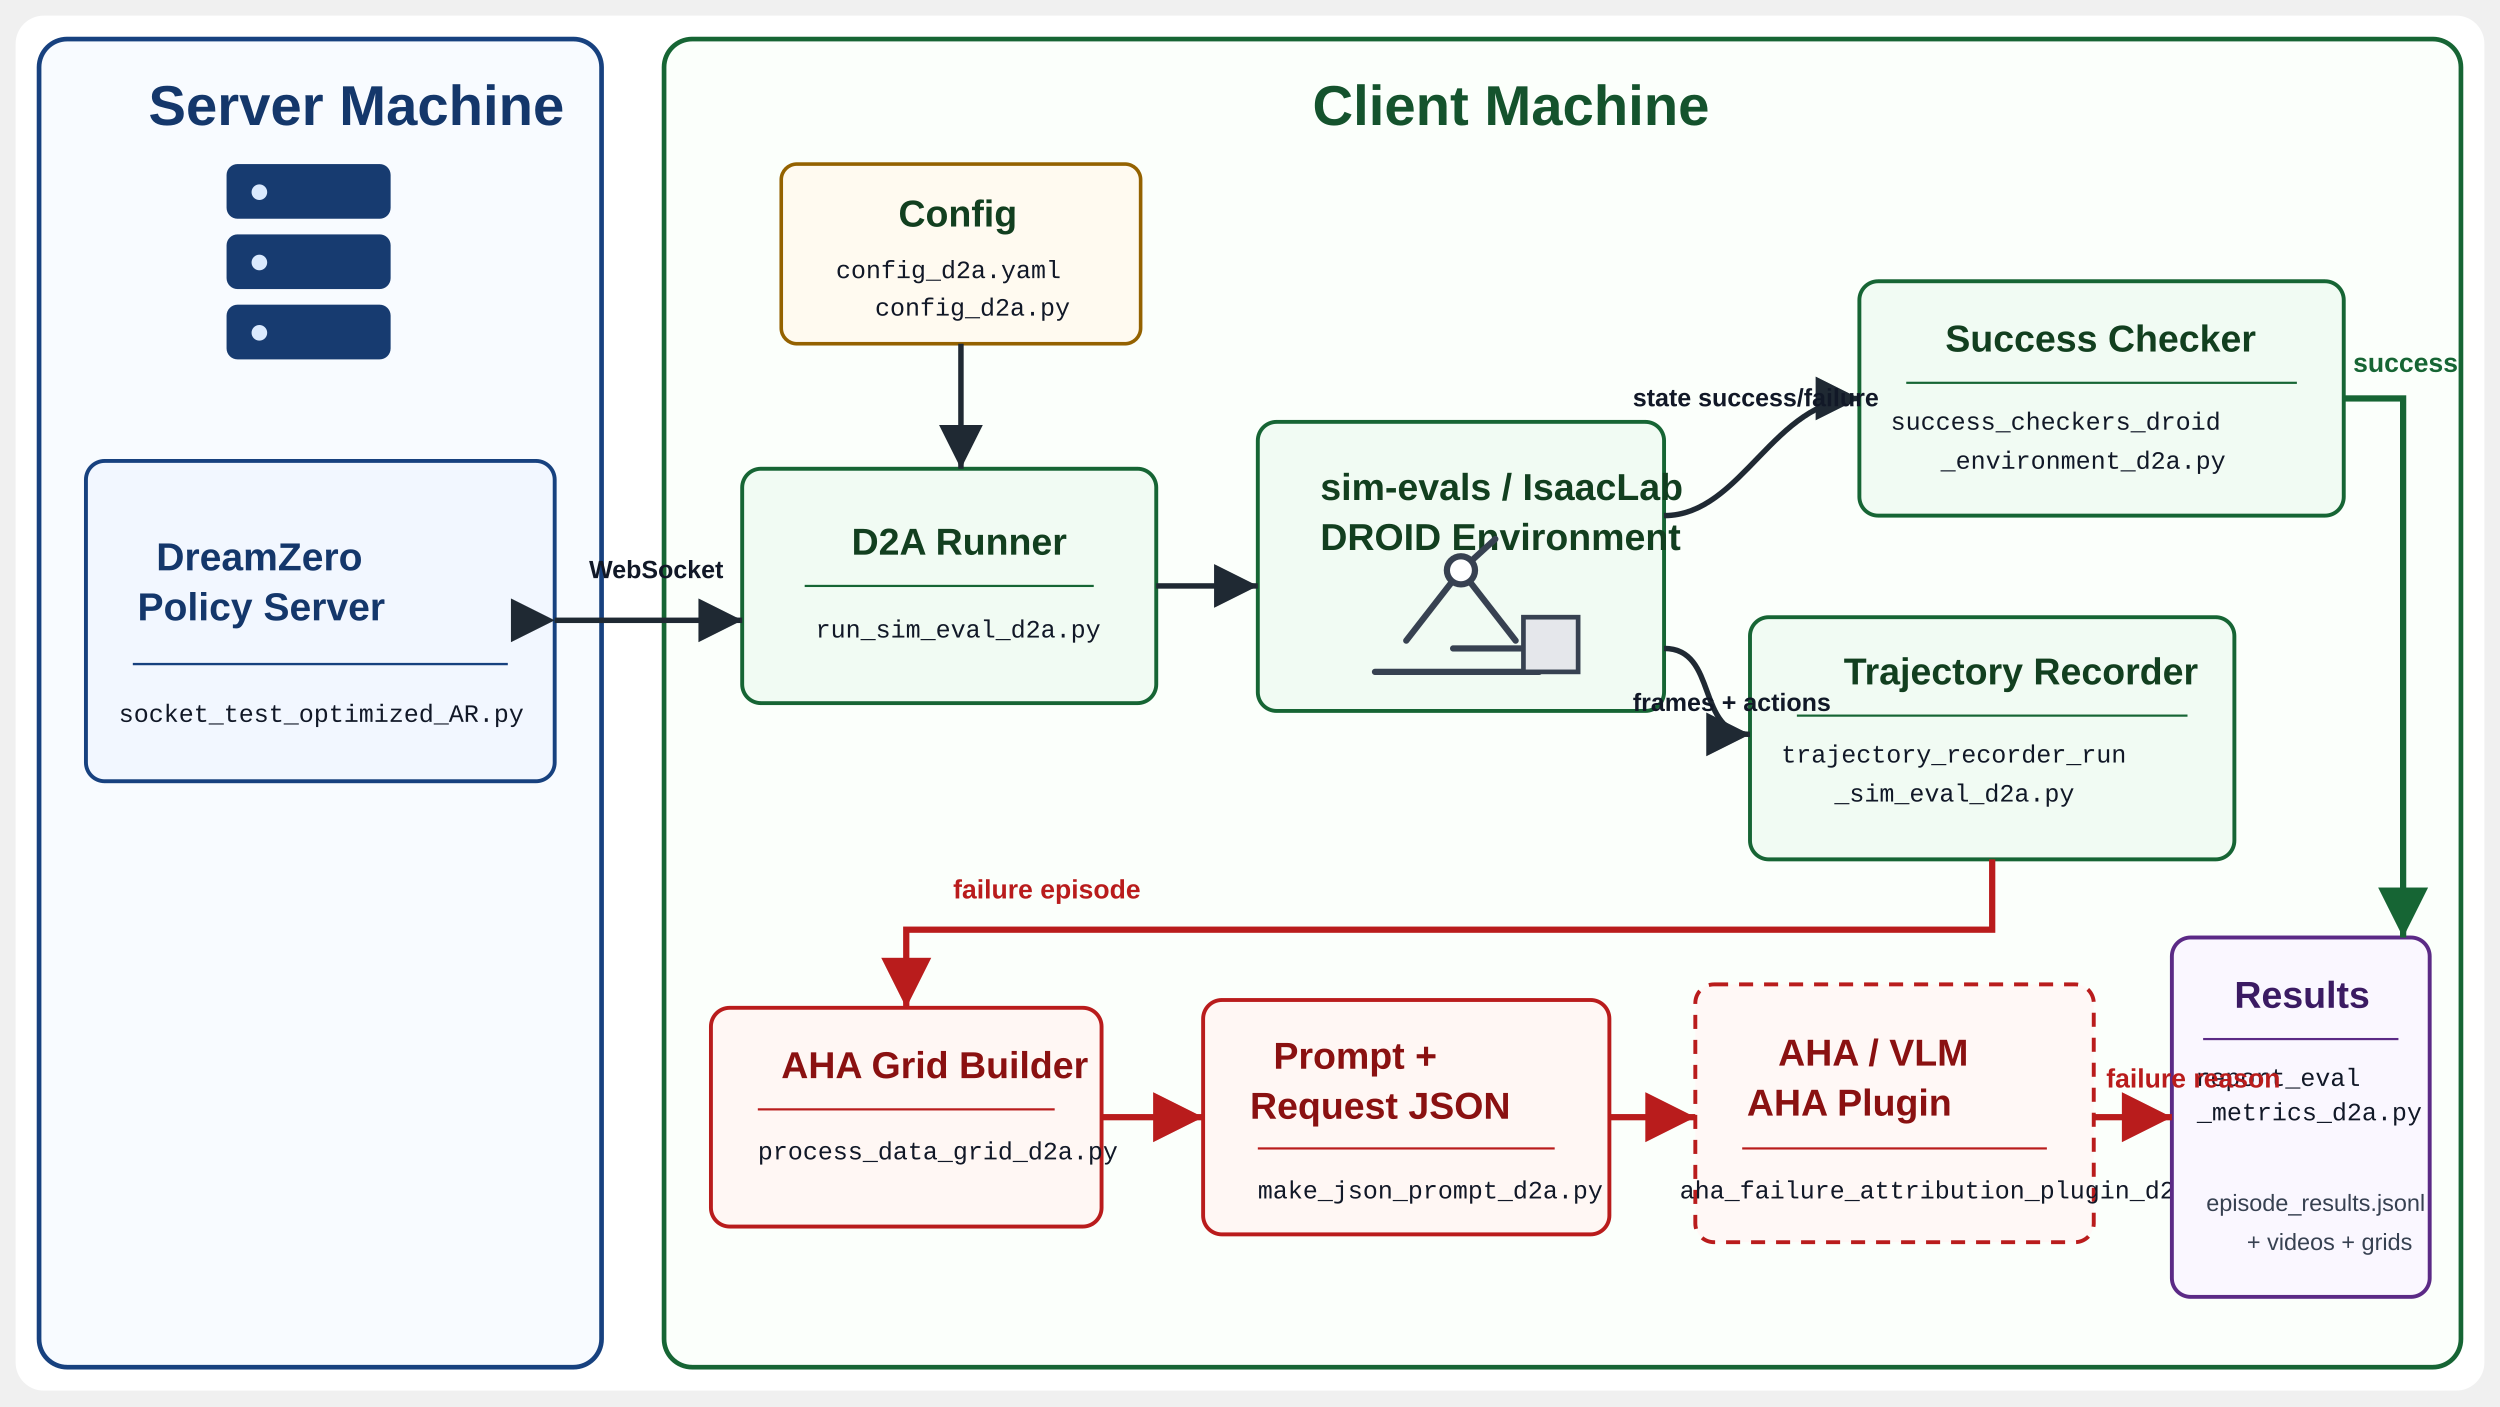
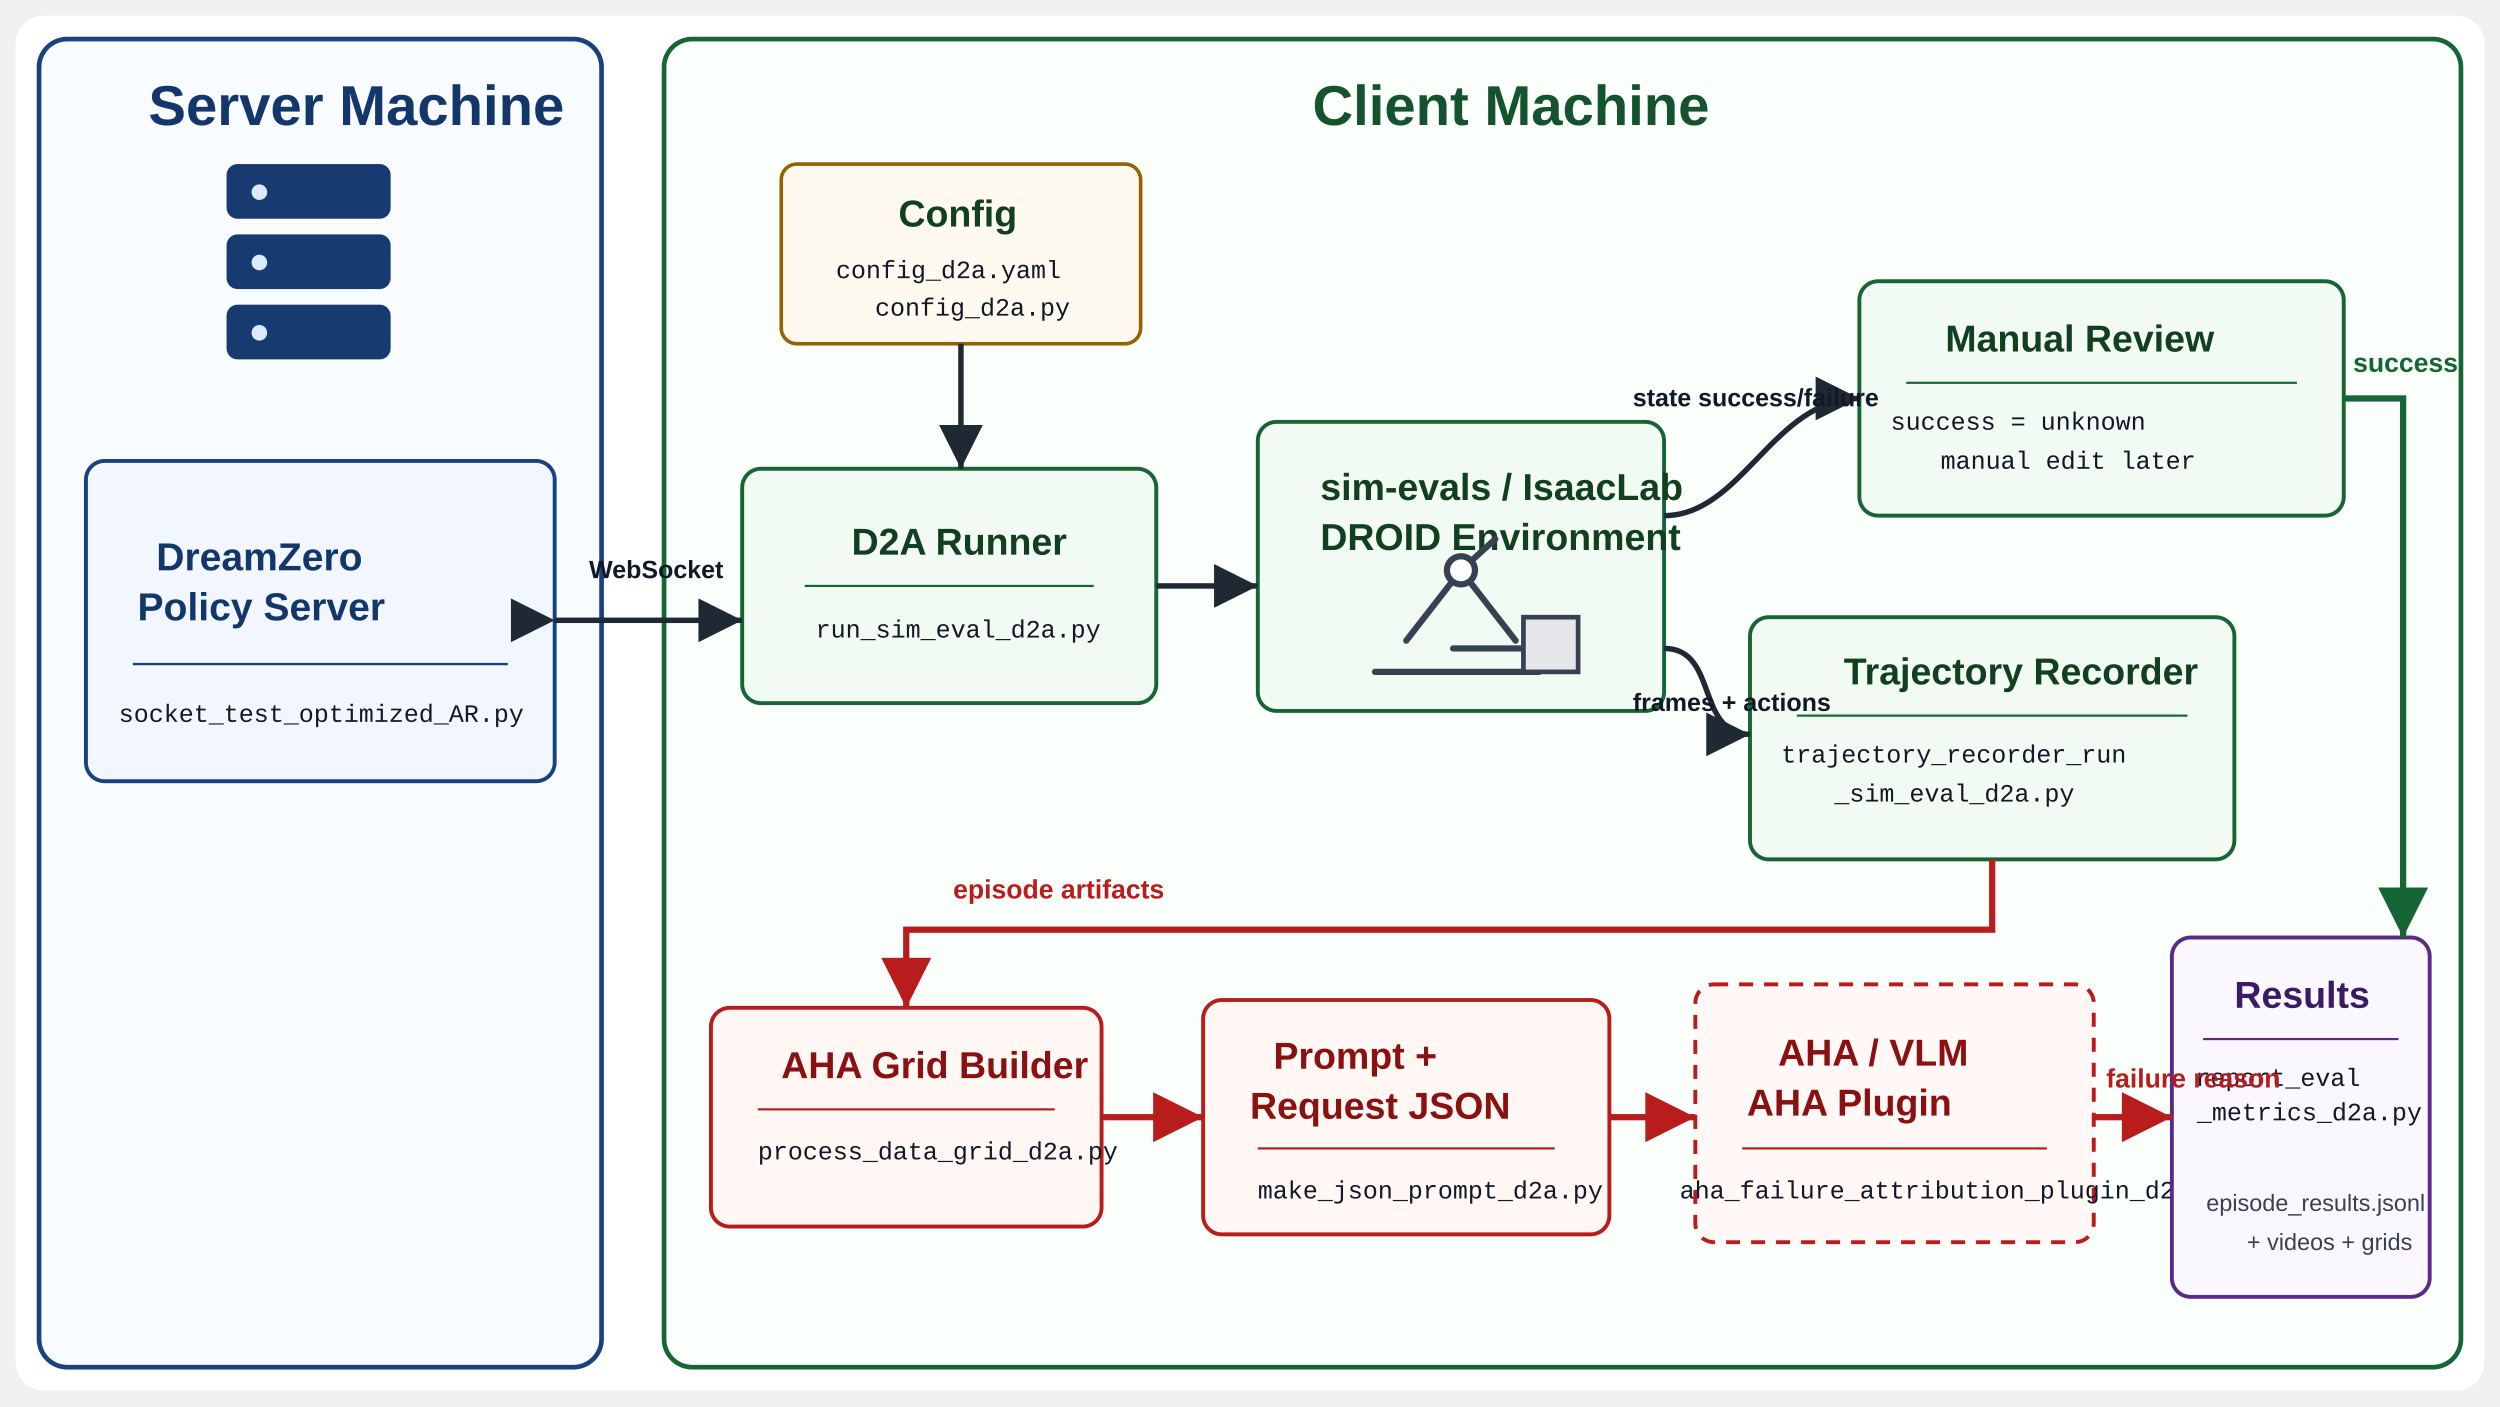
<svg xmlns="http://www.w3.org/2000/svg" width="1600" height="900" viewBox="0 0 1600 900">
  <defs>
    <marker id="arrow" markerWidth="12" markerHeight="12" refX="10" refY="6" orient="auto" markerUnits="strokeWidth">
      <path d="M2,2 L10,6 L2,10 Z" fill="#1f2933" />
    </marker>
    <marker id="arrowGreen" markerWidth="12" markerHeight="12" refX="10" refY="6" orient="auto" markerUnits="strokeWidth">
      <path d="M2,2 L10,6 L2,10 Z" fill="#166534" />
    </marker>
    <marker id="arrowRed" markerWidth="12" markerHeight="12" refX="10" refY="6" orient="auto" markerUnits="strokeWidth">
      <path d="M2,2 L10,6 L2,10 Z" fill="#b91c1c" />
    </marker>
    <style>
      .title { font: 700 34px Arial, sans-serif; fill: #13315c; }
      .panel-title { font: 700 36px Arial, sans-serif; }
      .box-title { font: 700 24px Arial, sans-serif; fill: #123f1f; }
      .box-title-blue { font: 700 25px Arial, sans-serif; fill: #14376b; }
      .box-title-red { font: 700 24px Arial, sans-serif; fill: #8a1111; }
      .box-title-purple { font: 700 24px Arial, sans-serif; fill: #3b1b63; }
      .code { font: 16px Consolas, 'Courier New', monospace; fill: #111827; }
      .small { font: 15px Arial, sans-serif; fill: #374151; }
      .label { font: 700 16px Arial, sans-serif; fill: #111827; }
      .green-label { font: 700 17px Arial, sans-serif; fill: #166534; }
      .red-label { font: 700 17px Arial, sans-serif; fill: #b91c1c; }
      .panel-blue { fill: #f8fbff; stroke: #17417f; stroke-width: 3; }
      .panel-green { fill: #fbfffb; stroke: #166534; stroke-width: 3; }
      .box-green { fill: #f1fbf3; stroke: #166534; stroke-width: 2.5; }
      .box-blue { fill: #f2f7ff; stroke: #17417f; stroke-width: 2.5; }
      .box-red { fill: #fff7f4; stroke: #b91c1c; stroke-width: 2.5; }
      .box-purple { fill: #faf7ff; stroke: #5b2a86; stroke-width: 2.5; }
      .box-gold { fill: #fffaf0; stroke: #946200; stroke-width: 2.3; }
      .arrow { stroke: #1f2933; stroke-width: 3.5; fill: none; marker-end: url(#arrow); }
      .arrow2 { stroke: #1f2933; stroke-width: 3.5; fill: none; marker-start: url(#arrow); marker-end: url(#arrow); }
      .arrow-green { stroke: #166534; stroke-width: 4; fill: none; marker-end: url(#arrowGreen); }
      .arrow-red { stroke: #b91c1c; stroke-width: 4; fill: none; marker-end: url(#arrowRed); }
      .dash-red { fill: #fff8f6; stroke: #b91c1c; stroke-width: 2.5; stroke-dasharray: 9 7; }
      .icon { stroke: #374151; stroke-width: 4; fill: none; stroke-linecap: round; stroke-linejoin: round; }
    </style>
  </defs>
  <rect x="10" y="10" width="1580" height="880" rx="18" fill="#ffffff" />
  <rect class="panel-blue" x="25" y="25" width="360" height="850" rx="18" />
  <text class="panel-title" x="95" y="80" fill="#14376b">Server Machine</text>
  <rect class="panel-green" x="425" y="25" width="1150" height="850" rx="18" />
  <text class="panel-title" x="840" y="80" fill="#14532d">Client Machine</text>
  <rect x="145" y="105" width="105" height="35" rx="7" fill="#173b70" />
  <rect x="145" y="150" width="105" height="35" rx="7" fill="#173b70" />
  <rect x="145" y="195" width="105" height="35" rx="7" fill="#173b70" />
  <circle cx="166" cy="123" r="5" fill="#dbeafe" />
  <circle cx="166" cy="168" r="5" fill="#dbeafe" />
  <circle cx="166" cy="213" r="5" fill="#dbeafe" />
  <rect class="box-blue" x="55" y="295" width="300" height="205" rx="12" />
  <text class="box-title-blue" x="100" y="365">DreamZero</text>
  <text class="box-title-blue" x="88" y="397">Policy Server</text>
  <line x1="85" y1="425" x2="325" y2="425" stroke="#17417f" stroke-width="1.5" />
  <text class="code" x="76" y="462">socket_test_optimized_AR.py</text>
  <rect class="box-gold" x="500" y="105" width="230" height="115" rx="10" />
  <text class="box-title" x="575" y="145" fill="#6b4600">Config</text>
  <text class="code" x="535" y="178">config_d2a.yaml</text>
  <text class="code" x="560" y="202">config_d2a.py</text>
  <rect class="box-green" x="475" y="300" width="265" height="150" rx="12" />
  <text class="box-title" x="545" y="355">D2A Runner</text>
  <line x1="515" y1="375" x2="700" y2="375" stroke="#166534" stroke-width="1.4" />
  <text class="code" x="522" y="408">run_sim_eval_d2a.py</text>
  <rect class="box-green" x="805" y="270" width="260" height="185" rx="12" />
  <text class="box-title" x="845" y="320">sim-evals / IsaacLab</text>
  <text class="box-title" x="845" y="352">DROID Environment</text>
  <path class="icon" d="M900 410 l35 -45 l35 45 M935 365 l22 -20 M930 415 h55 M880 430 h105" />
  <circle cx="935" cy="365" r="9" fill="#ffffff" stroke="#374151" stroke-width="4" />
  <rect x="975" y="395" width="35" height="35" fill="#e5e7eb" stroke="#374151" stroke-width="3" />
  <rect class="box-green" x="1190" y="180" width="310" height="150" rx="12" />
-   <text class="box-title" x="1245" y="225">Success Checker</text>
+   <text class="box-title" x="1245" y="225">Manual Review</text>
  <line x1="1220" y1="245" x2="1470" y2="245" stroke="#166534" stroke-width="1.4" />
-   <text class="code" x="1210" y="275">success_checkers_droid</text>
-   <text class="code" x="1242" y="300">_environment_d2a.py</text>
+   <text class="code" x="1210" y="275">success = unknown</text>
+   <text class="code" x="1242" y="300">manual edit later</text>
  <rect class="box-green" x="1120" y="395" width="310" height="155" rx="12" />
  <text class="box-title" x="1180" y="438">Trajectory Recorder</text>
  <line x1="1150" y1="458" x2="1400" y2="458" stroke="#166534" stroke-width="1.4" />
  <text class="code" x="1140" y="488">trajectory_recorder_run</text>
  <text class="code" x="1174" y="513">_sim_eval_d2a.py</text>
  <rect class="box-red" x="455" y="645" width="250" height="140" rx="12" />
  <text class="box-title-red" x="500" y="690">AHA Grid Builder</text>
  <line x1="485" y1="710" x2="675" y2="710" stroke="#b91c1c" stroke-width="1.4" />
  <text class="code" x="485" y="742">process_data_grid_d2a.py</text>
  <rect class="box-red" x="770" y="640" width="260" height="150" rx="12" />
  <text class="box-title-red" x="815" y="684">Prompt +</text>
  <text class="box-title-red" x="800" y="716">Request JSON</text>
  <line x1="805" y1="735" x2="995" y2="735" stroke="#b91c1c" stroke-width="1.4" />
  <text class="code" x="805" y="767">make_json_prompt_d2a.py</text>
  <rect class="dash-red" x="1085" y="630" width="255" height="165" rx="12" />
  <text class="box-title-red" x="1138" y="682">AHA / VLM</text>
  <text class="box-title-red" x="1118" y="714">AHA Plugin</text>
  <line x1="1115" y1="735" x2="1310" y2="735" stroke="#b91c1c" stroke-width="1.4" />
  <text class="code" x="1075" y="767">aha_failure_attribution_plugin_d2a.py</text>
  <rect class="box-purple" x="1390" y="600" width="165" height="230" rx="12" />
  <text class="box-title-purple" x="1430" y="645">Results</text>
  <line x1="1410" y1="665" x2="1535" y2="665" stroke="#5b2a86" stroke-width="1.4" />
  <text class="code" x="1405" y="695">report_eval</text>
  <text class="code" x="1406" y="717">_metrics_d2a.py</text>
  <text class="small" x="1412" y="775">episode_results.jsonl</text>
  <text class="small" x="1438" y="800">+ videos + grids</text>
  <path class="arrow" d="M615 220 L615 300" />
  <path class="arrow2" d="M355 397 L475 397" />
  <text class="label" x="377" y="370">WebSocket</text>
  <path class="arrow" d="M740 375 L805 375" />
  <path class="arrow" d="M1065 330 C1115 330 1135 255 1190 255" />
  <text class="label" x="1045" y="260">state success/failure</text>
  <path class="arrow" d="M1065 415 C1100 415 1085 470 1120 470" />
  <text class="label" x="1045" y="455">frames + actions</text>
  <path class="arrow-green" d="M1500 255 L1538 255 L1538 600" />
  <text class="green-label" x="1506" y="238">success</text>
  <path class="arrow-red" d="M1275 550 L1275 595 L580 595 L580 645" />
-   <text class="red-label" x="610" y="575">failure episode</text>
+   <text class="red-label" x="610" y="575">episode artifacts</text>
  <path class="arrow-red" d="M705 715 L770 715" />
  <path class="arrow-red" d="M1030 715 L1085 715" />
  <path class="arrow-red" d="M1340 715 L1390 715" />
  <text class="red-label" x="1348" y="696">failure reason</text>
</svg>
